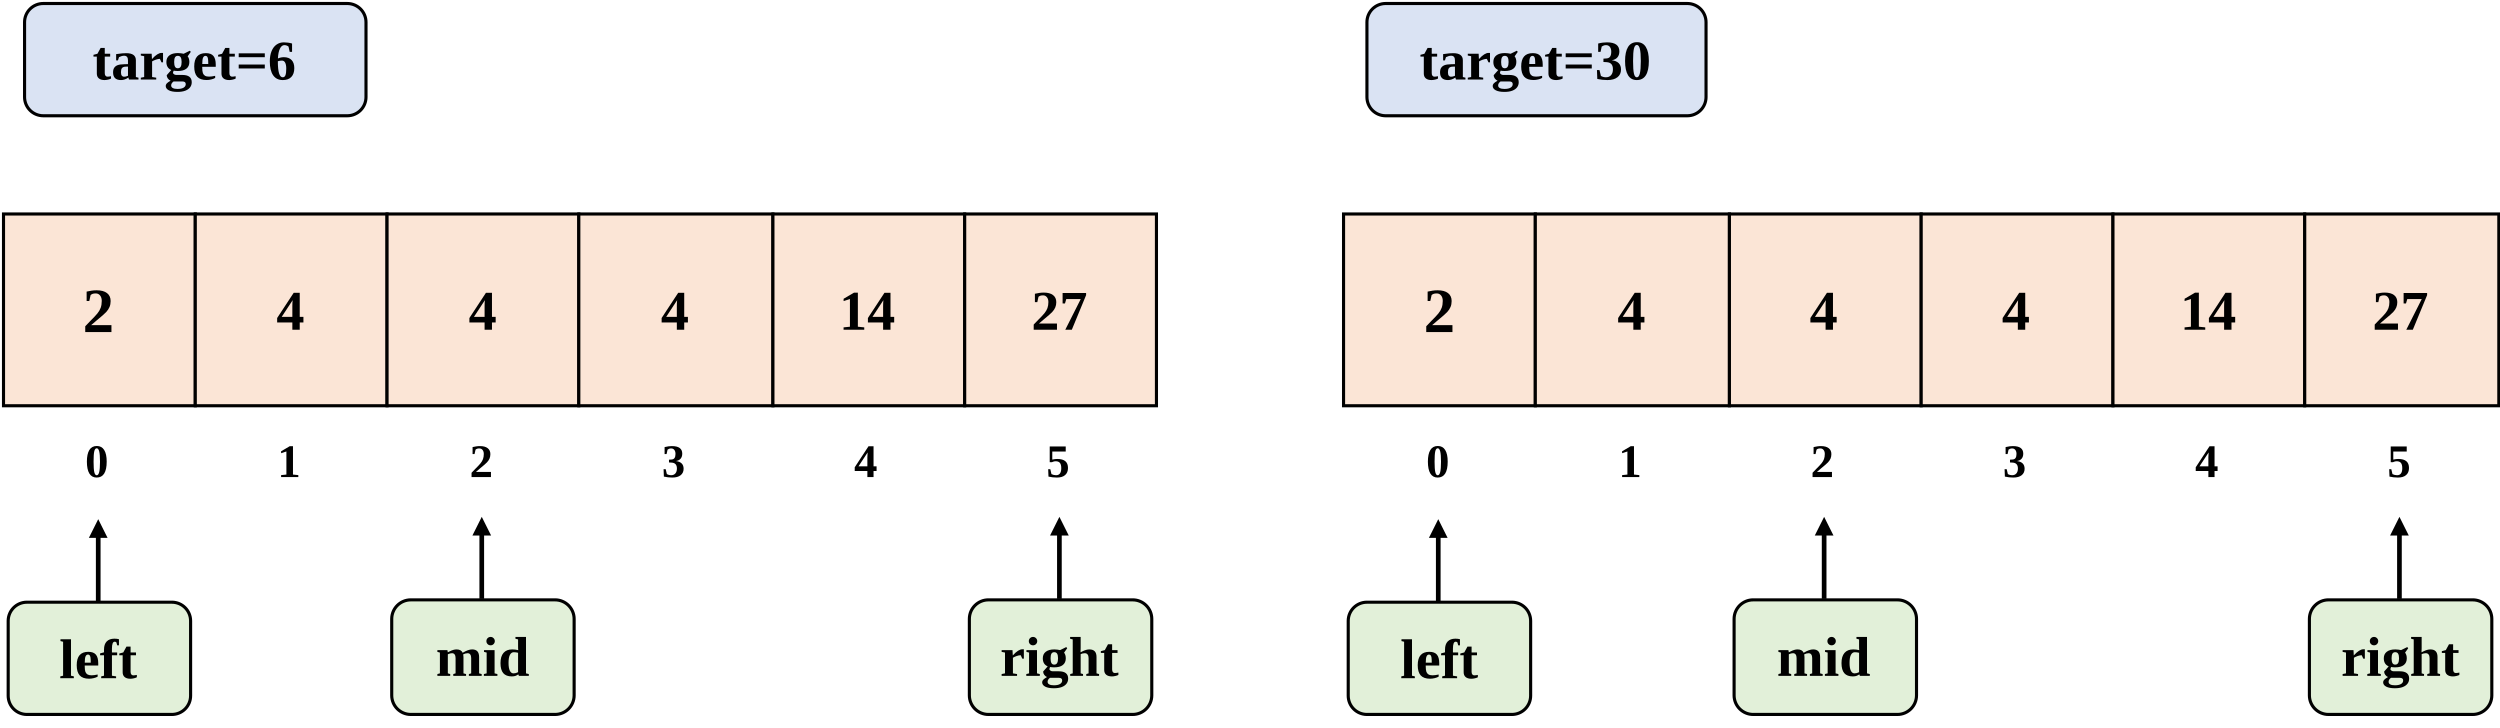
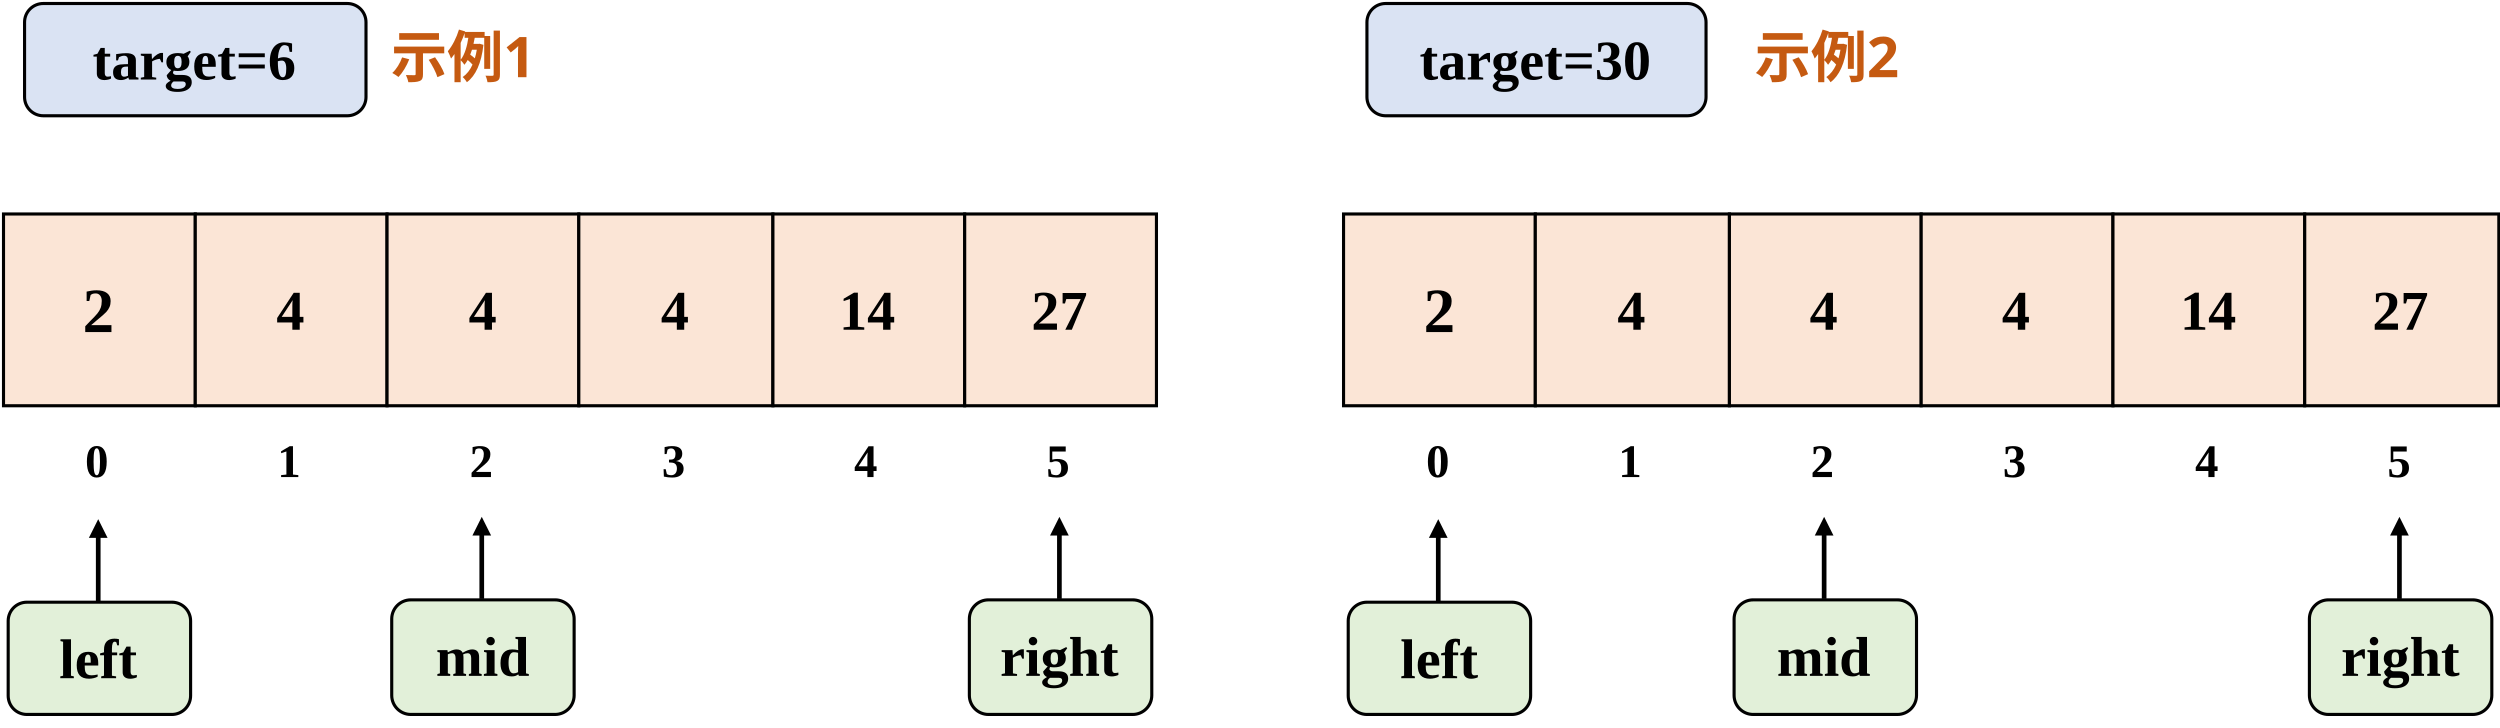
<svg xmlns="http://www.w3.org/2000/svg" width="1069" height="311" overflow="hidden">
  <defs>
    <clipPath id="clip0">
      <rect x="98" y="196" width="1069" height="311" />
    </clipPath>
  </defs>
  <g clip-path="url(#clip0)" transform="translate(-98 -196)">
    <rect x="99.5" y="287.5" width="82" height="82" stroke="#000000" stroke-width="1.333" stroke-miterlimit="8" fill="#FBE5D6" />
    <text font-family="Times New Roman,Times New Roman_MSFontService,sans-serif" font-weight="700" font-size="27" transform="translate(133.309 338)">2</text>
    <rect x="181.5" y="287.5" width="82" height="82" stroke="#000000" stroke-width="1.333" stroke-miterlimit="8" fill="#FBE5D6" />
    <text font-family="Times New Roman,Times New Roman_MSFontService,sans-serif" font-weight="700" font-size="24" transform="translate(216.18 337)">4</text>
    <rect x="263.5" y="287.5" width="82" height="82" stroke="#000000" stroke-width="1.333" stroke-miterlimit="8" fill="#FBE5D6" />
    <text font-family="Times New Roman,Times New Roman_MSFontService,sans-serif" font-weight="700" font-size="24" transform="translate(298.383 337)">4</text>
    <rect x="345.5" y="287.5" width="83" height="82" stroke="#000000" stroke-width="1.333" stroke-miterlimit="8" fill="#FBE5D6" />
    <text font-family="Times New Roman,Times New Roman_MSFontService,sans-serif" font-weight="700" font-size="24" transform="translate(380.587 337)">4</text>
    <rect x="428.5" y="287.5" width="82" height="82" stroke="#000000" stroke-width="1.333" stroke-miterlimit="8" fill="#FBE5D6" />
    <text font-family="Times New Roman,Times New Roman_MSFontService,sans-serif" font-weight="700" font-size="24" transform="translate(456.79 337)">14</text>
    <rect x="510.5" y="287.5" width="82" height="82" stroke="#000000" stroke-width="1.333" stroke-miterlimit="8" fill="#FBE5D6" />
    <text font-family="Times New Roman,Times New Roman_MSFontService,sans-serif" font-weight="700" font-size="24" transform="translate(538.994 337)">27</text>
    <path d="M101.5 461.5C101.5 457.082 105.082 453.5 109.5 453.5L171.5 453.5C175.918 453.5 179.5 457.082 179.5 461.5L179.5 493.5C179.5 497.918 175.918 501.5 171.5 501.5L109.5 501.5C105.082 501.5 101.5 497.918 101.5 493.5Z" stroke="#000000" stroke-width="1.333" stroke-miterlimit="8" fill="#E2F0D9" fill-rule="evenodd" />
    <text font-family="Times New Roman,Times New Roman_MSFontService,sans-serif" font-weight="700" font-size="24" transform="translate(123.309 486)">left</text>
    <path d="M1-2.99398e-06 1 28.399-1 28.399-1 2.99398e-06ZM4 27.066 0 35.066-4 27.066Z" transform="matrix(1 0 0 -1 140 453.066)" />
    <path d="M512.5 460.667C512.5 456.156 516.156 452.5 520.667 452.5L582.333 452.5C586.844 452.5 590.5 456.156 590.5 460.667L590.5 493.333C590.5 497.844 586.844 501.5 582.333 501.5L520.667 501.5C516.156 501.5 512.5 497.844 512.5 493.333Z" stroke="#000000" stroke-width="1.333" stroke-miterlimit="8" fill="#E2F0D9" fill-rule="evenodd" />
    <text font-family="Times New Roman,Times New Roman_MSFontService,sans-serif" font-weight="700" font-size="24" transform="translate(525.66 485)">right</text>
    <path d="M1-2.99398e-06 1 28.399-1 28.399-1 2.99398e-06ZM4 27.066 0 35.066-4 27.066Z" transform="matrix(1 0 0 -1 551 452.066)" />
    <text font-family="Times New Roman,Times New Roman_MSFontService,sans-serif" font-weight="700" font-size="20" transform="translate(134.387 400)">0<tspan font-size="20" x="82.204" y="0">1</tspan>
      <tspan font-size="20" x="164.407" y="0">2</tspan>
      <tspan font-size="20" x="246.611" y="0">3</tspan>
      <tspan font-size="20" x="328.814" y="0">4</tspan>
      <tspan font-size="20" x="411.018" y="0">5</tspan>
    </text>
    <path d="M265.5 460.667C265.5 456.156 269.156 452.5 273.667 452.5L335.333 452.5C339.844 452.5 343.5 456.156 343.5 460.667L343.5 493.333C343.5 497.844 339.844 501.5 335.333 501.5L273.667 501.5C269.156 501.5 265.5 497.844 265.5 493.333Z" stroke="#000000" stroke-width="1.333" stroke-miterlimit="8" fill="#E2F0D9" fill-rule="evenodd" />
    <text font-family="Times New Roman,Times New Roman_MSFontService,sans-serif" font-weight="700" font-size="24" transform="translate(284.383 485)">mid</text>
    <path d="M1-2.99398e-06 1 28.399-1 28.399-1 2.99398e-06ZM4 27.066 0 35.066-4 27.066Z" transform="matrix(1 0 0 -1 304 452.066)" />
    <path d="M108.5 205.5C108.5 201.082 112.082 197.5 116.5 197.5L246.5 197.5C250.918 197.5 254.5 201.082 254.5 205.5L254.5 237.5C254.5 241.918 250.918 245.5 246.5 245.5L116.5 245.5C112.082 245.5 108.5 241.918 108.5 237.5Z" stroke="#000000" stroke-width="1.333" stroke-miterlimit="8" fill="#DAE3F3" fill-rule="evenodd" />
    <text font-family="Times New Roman,Times New Roman_MSFontService,sans-serif" font-weight="700" font-size="24" transform="translate(137.578 230)">target=6</text>
    <rect x="672.5" y="287.5" width="82" height="82" stroke="#000000" stroke-width="1.333" stroke-miterlimit="8" fill="#FBE5D6" />
    <text font-family="Times New Roman,Times New Roman_MSFontService,sans-serif" font-weight="700" font-size="27" transform="translate(706.722 338)">2</text>
    <rect x="754.5" y="287.5" width="83" height="82" stroke="#000000" stroke-width="1.333" stroke-miterlimit="8" fill="#FBE5D6" />
    <text font-family="Times New Roman,Times New Roman_MSFontService,sans-serif" font-weight="700" font-size="24" transform="translate(789.592 337)">4</text>
    <rect x="837.5" y="287.5" width="82" height="82" stroke="#000000" stroke-width="1.333" stroke-miterlimit="8" fill="#FBE5D6" />
    <text font-family="Times New Roman,Times New Roman_MSFontService,sans-serif" font-weight="700" font-size="24" transform="translate(871.796 337)">4</text>
    <rect x="919.5" y="287.5" width="82" height="82" stroke="#000000" stroke-width="1.333" stroke-miterlimit="8" fill="#FBE5D6" />
    <text font-family="Times New Roman,Times New Roman_MSFontService,sans-serif" font-weight="700" font-size="24" transform="translate(954 337)">4</text>
    <rect x="1001.5" y="287.5" width="82" height="82" stroke="#000000" stroke-width="1.333" stroke-miterlimit="8" fill="#FBE5D6" />
    <text font-family="Times New Roman,Times New Roman_MSFontService,sans-serif" font-weight="700" font-size="24" transform="translate(1030.2 337)">14</text>
    <rect x="1083.5" y="287.5" width="83" height="82" stroke="#000000" stroke-width="1.333" stroke-miterlimit="8" fill="#FBE5D6" />
    <text font-family="Times New Roman,Times New Roman_MSFontService,sans-serif" font-weight="700" font-size="24" transform="translate(1112.41 337)">27</text>
    <path d="M674.5 461.5C674.5 457.082 678.082 453.5 682.5 453.5L744.5 453.5C748.918 453.5 752.5 457.082 752.5 461.5L752.5 493.5C752.5 497.918 748.918 501.5 744.5 501.5L682.5 501.5C678.082 501.5 674.5 497.918 674.5 493.5Z" stroke="#000000" stroke-width="1.333" stroke-miterlimit="8" fill="#E2F0D9" fill-rule="evenodd" />
    <text font-family="Times New Roman,Times New Roman_MSFontService,sans-serif" font-weight="700" font-size="24" transform="translate(696.722 486)">left</text>
    <path d="M1-2.99398e-06 1 28.399-1 28.399-1 2.99398e-06ZM4 27.066 0 35.066-4 27.066Z" transform="matrix(1 0 0 -1 713 453.066)" />
    <path d="M1085.5 460.667C1085.5 456.156 1089.16 452.5 1093.67 452.5L1155.33 452.5C1159.84 452.5 1163.5 456.156 1163.5 460.667L1163.5 493.333C1163.5 497.844 1159.84 501.5 1155.33 501.5L1093.67 501.5C1089.16 501.5 1085.5 497.844 1085.5 493.333Z" stroke="#000000" stroke-width="1.333" stroke-miterlimit="8" fill="#E2F0D9" fill-rule="evenodd" />
    <text font-family="Times New Roman,Times New Roman_MSFontService,sans-serif" font-weight="700" font-size="24" transform="translate(1099.07 485)">right</text>
    <path d="M1-2.99398e-06 1 28.399-1 28.399-1 2.99398e-06ZM4 27.066 0 35.066-4 27.066Z" transform="matrix(1 0 0 -1 1124 452.066)" />
    <text font-family="Times New Roman,Times New Roman_MSFontService,sans-serif" font-weight="700" font-size="20" transform="translate(707.8 400)">0<tspan font-size="20" x="82.204" y="0">1</tspan>
      <tspan font-size="20" x="164.407" y="0">2</tspan>
      <tspan font-size="20" x="246.611" y="0">3</tspan>
      <tspan font-size="20" x="328.814" y="0">4</tspan>
      <tspan font-size="20" x="411.018" y="0">5</tspan>
    </text>
    <path d="M839.5 460.667C839.5 456.156 843.156 452.5 847.667 452.5L909.333 452.5C913.844 452.5 917.5 456.156 917.5 460.667L917.5 493.333C917.5 497.844 913.844 501.5 909.333 501.5L847.667 501.5C843.156 501.5 839.5 497.844 839.5 493.333Z" stroke="#000000" stroke-width="1.333" stroke-miterlimit="8" fill="#E2F0D9" fill-rule="evenodd" />
    <text font-family="Times New Roman,Times New Roman_MSFontService,sans-serif" font-weight="700" font-size="24" transform="translate(857.796 485)">mid</text>
    <path d="M1-2.99398e-06 1 28.399-1 28.399-1 2.99398e-06ZM4 27.066 0 35.066-4 27.066Z" transform="matrix(1 0 0 -1 878 452.066)" />
    <path d="M682.5 205.5C682.5 201.082 686.082 197.5 690.5 197.5L819.5 197.5C823.918 197.5 827.5 201.082 827.5 205.5L827.5 237.5C827.5 241.918 823.918 245.5 819.5 245.5L690.5 245.5C686.082 245.5 682.5 241.918 682.5 237.5Z" stroke="#000000" stroke-width="1.333" stroke-miterlimit="8" fill="#DAE3F3" fill-rule="evenodd" />
-     <text font-family="Times New Roman,Times New Roman_MSFontService,sans-serif" font-weight="700" font-size="24" transform="translate(704.991 230)">target=30</text>
+     <text font-family="Times New Roman,Times New Roman_MSFontService,sans-serif" font-weight="700" font-size="24" transform="translate(704.991 230)">target=30<tspan fill="#C55A11" font-family="DengXian,DengXian_MSFontService,sans-serif" font-size="24" x="-439.783" y="-1">示例</tspan>
+       <tspan fill="#C55A11" font-family="DengXian,DengXian_MSFontService,sans-serif" font-size="24" x="-391.783" y="-1">1</tspan>
+       <tspan fill="#C55A11" font-family="DengXian,DengXian_MSFontService,sans-serif" font-size="24" x="143.316" y="-1">示例</tspan>
+       <tspan fill="#C55A11" font-family="DengXian,DengXian_MSFontService,sans-serif" font-size="24" x="191.316" y="-1">2</tspan>
+     </text>
  </g>
</svg>
